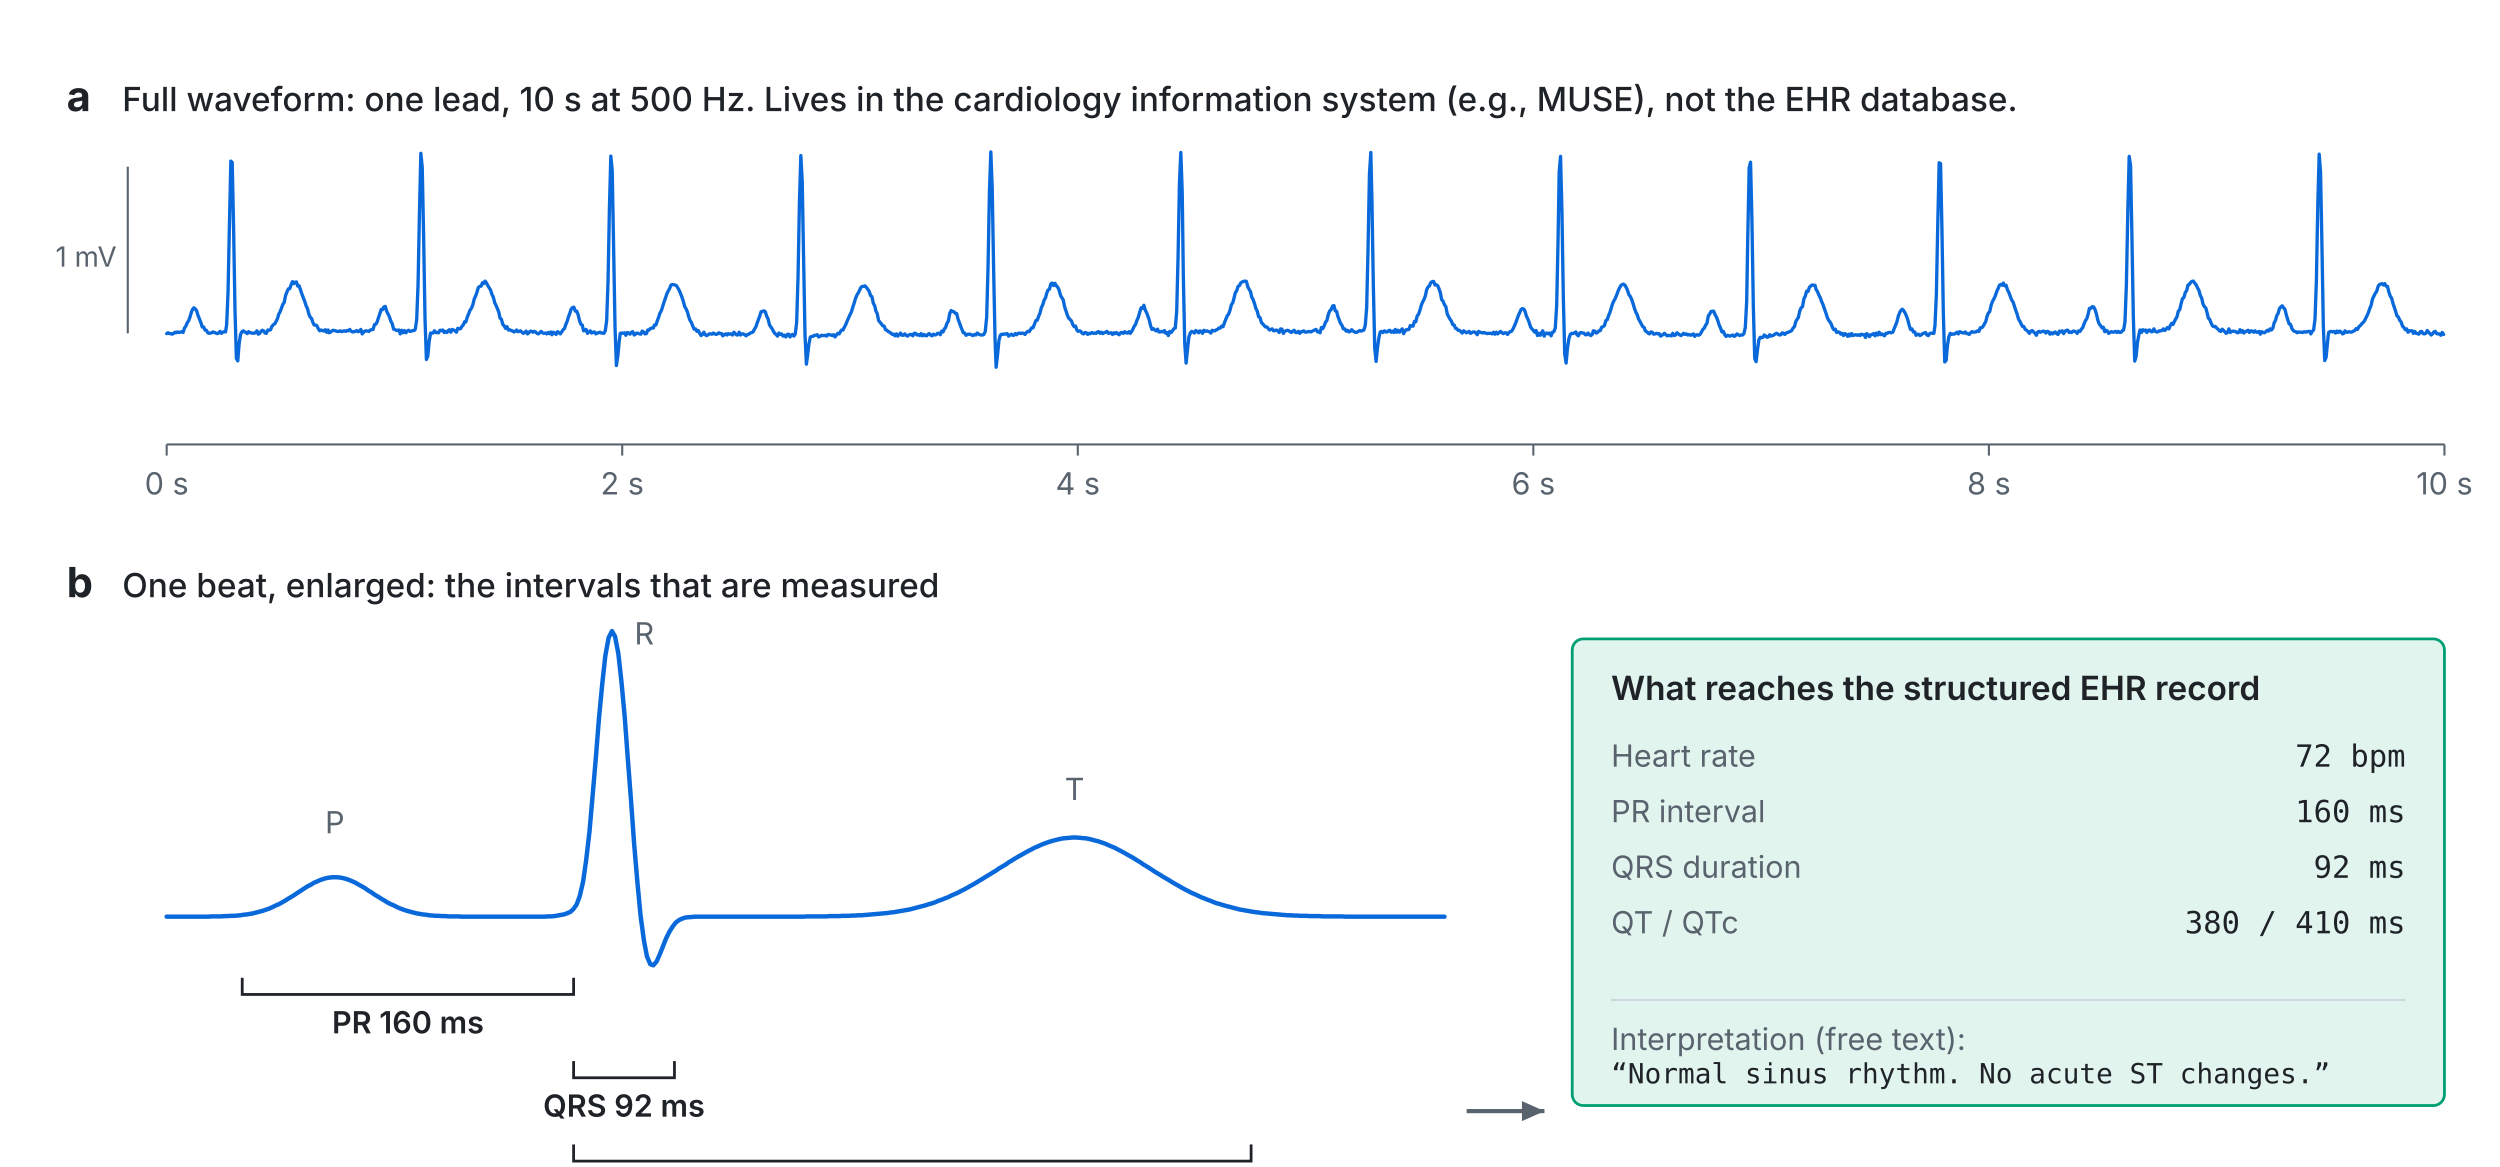
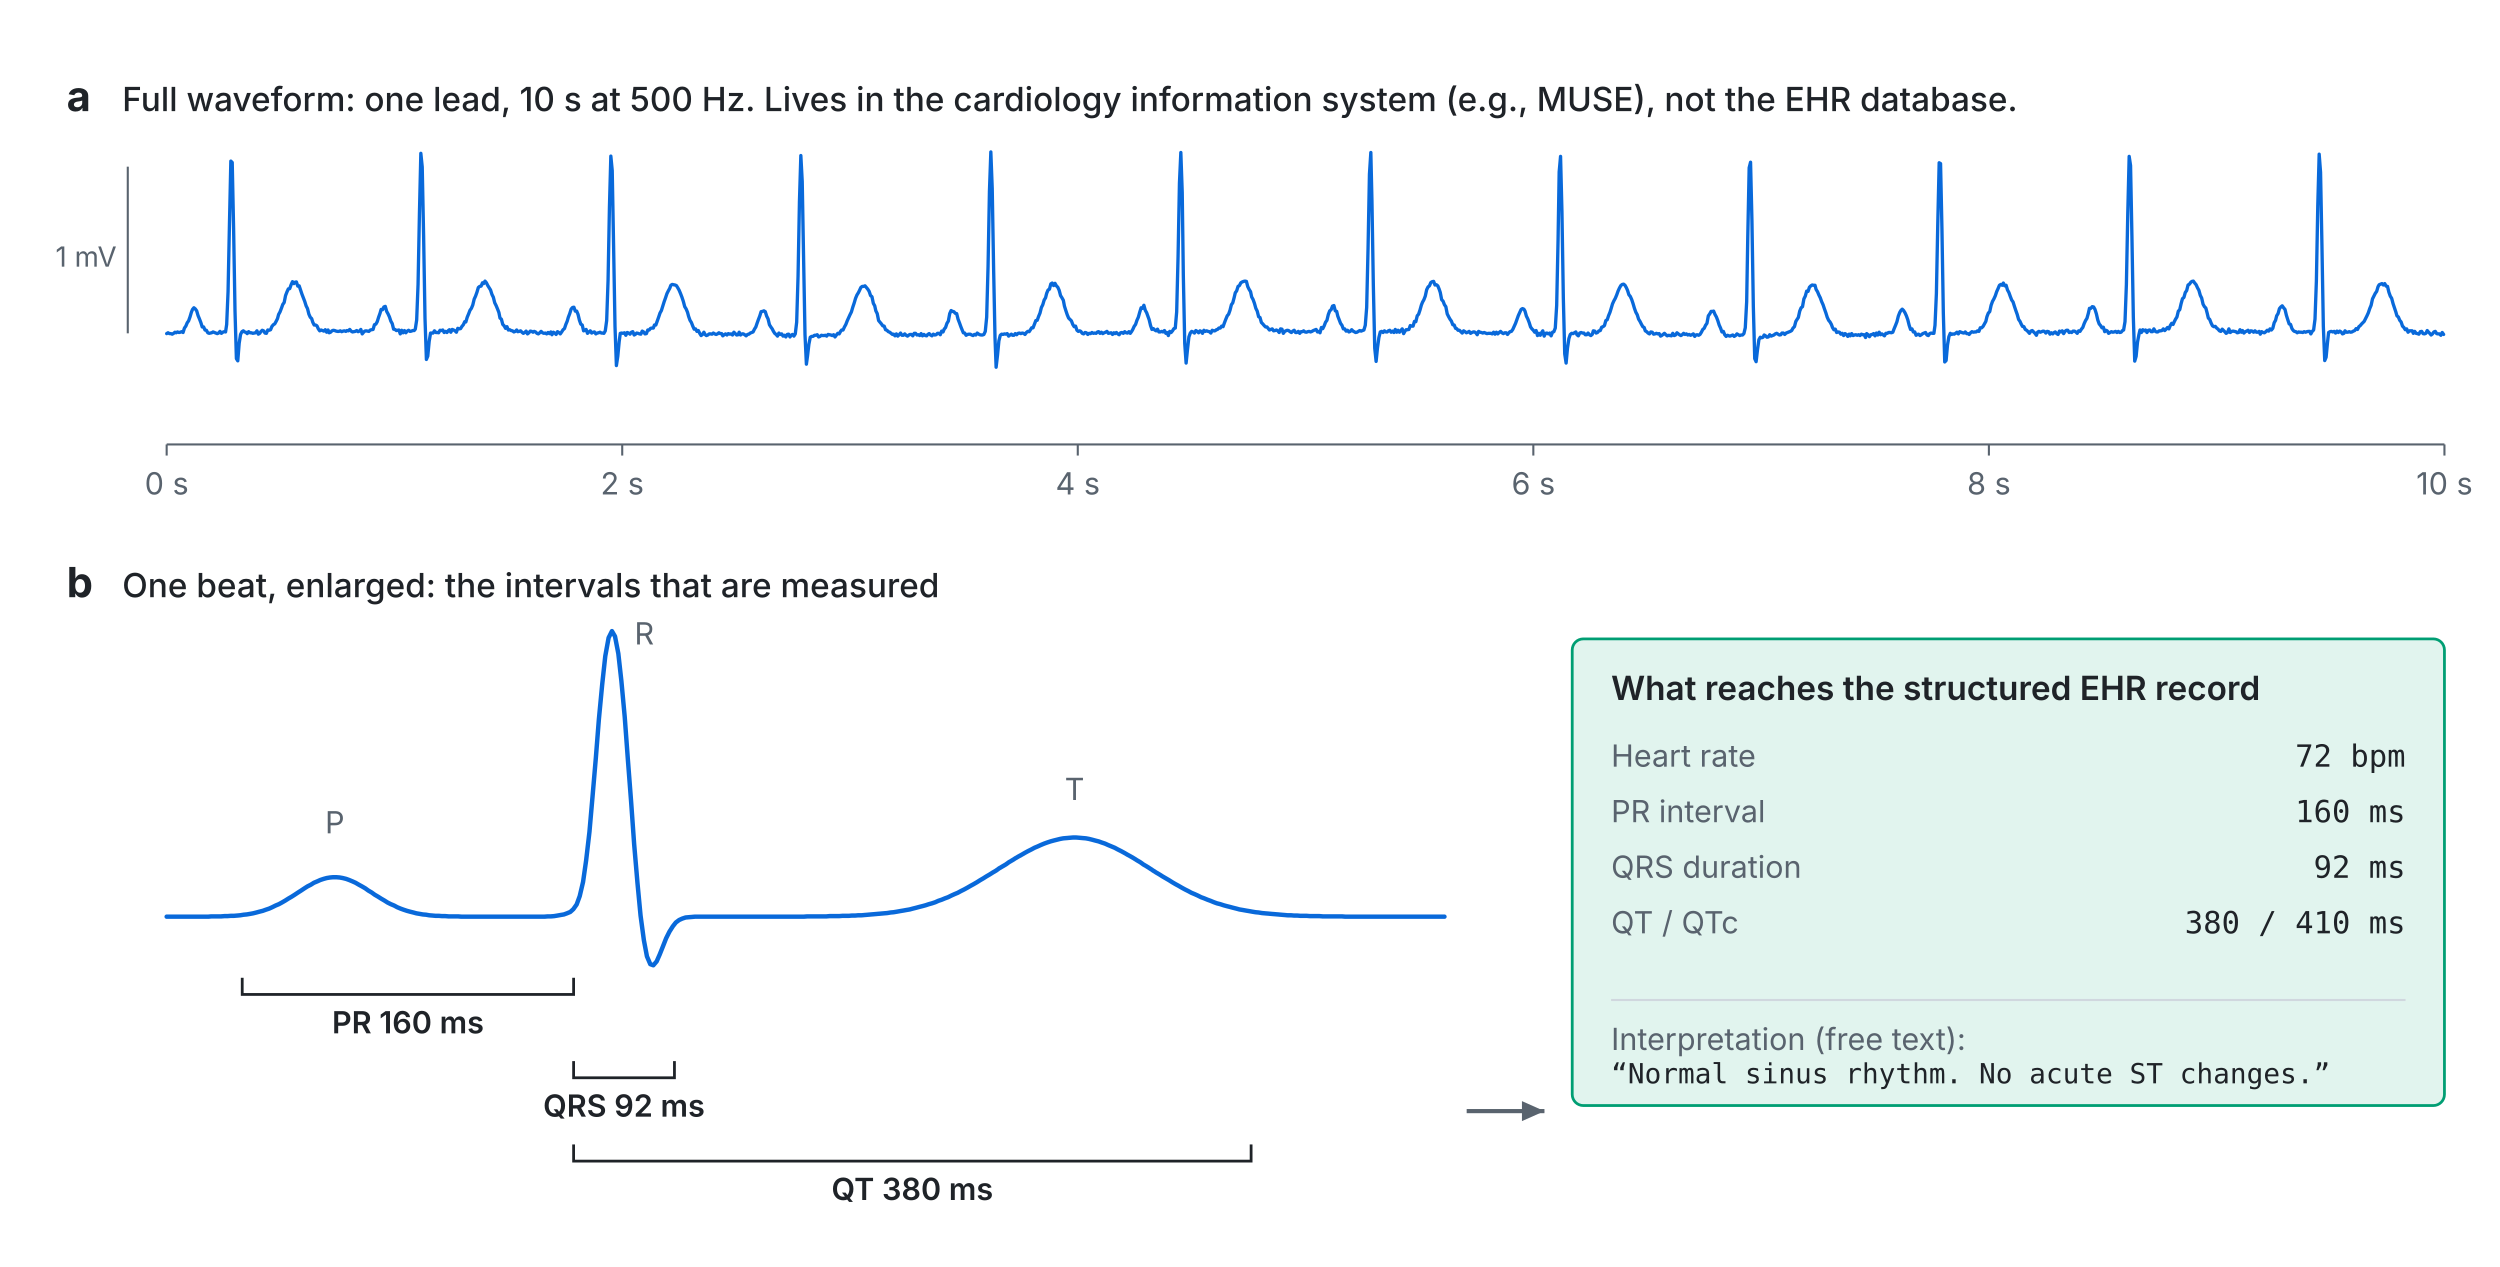
- <svg xmlns="http://www.w3.org/2000/svg" viewBox="0 0 900 420" role="img" text-rendering="geometricPrecision" font-family="'Inter', Arial, Helvetica, sans-serif">
+ <svg xmlns="http://www.w3.org/2000/svg" viewBox="0 0 900 456" role="img" text-rendering="geometricPrecision" font-family="'Inter', Arial, Helvetica, sans-serif">
  <defs>
    <marker id="arrow" viewBox="0 0 10 10" refX="9" refY="5" markerWidth="6" markerHeight="6" orient="auto-start-reverse">
      <path d="M 0 1 L 9 5 L 0 9 z" fill="#59636e" />
    </marker>
  </defs>
  <text x="24.00" y="40.00" font-size="15" font-weight="700" fill="#1f2328" text-anchor="start">a</text>
  <text x="44.00" y="40.00" font-size="12" font-weight="500" fill="#1f2328" text-anchor="start">Full waveform: one lead, 10 s at 500 Hz. Lives in the cardiology information system (e.g., MUSE), not the EHR database.</text>
  <path d="M 60.0 120.1 L 60.5 119.8 L 61.0 120.1 L 61.5 120.1 L 62.0 120.3 L 62.5 120.0 L 63.0 119.6 L 63.4 119.8 L 63.9 119.5 L 64.4 119.7 L 64.9 119.6 L 65.4 119.4 L 65.9 119.7 L 66.4 118.1 L 66.9 117.4 L 67.4 116.2 L 67.9 115.5 L 68.4 114.1 L 68.9 112.4 L 69.3 111.4 L 69.8 110.8 L 70.3 111.2 L 70.8 111.9 L 71.3 113.6 L 71.8 114.8 L 72.3 116.1 L 72.8 117.7 L 73.3 117.7 L 73.8 118.8 L 74.3 118.9 L 74.8 119.8 L 75.3 120.0 L 75.7 119.9 L 76.2 119.8 L 76.7 119.5 L 77.2 119.7 L 77.7 119.9 L 78.2 120.1 L 78.7 119.9 L 79.2 119.3 L 79.7 120.0 L 80.2 119.6 L 80.7 119.4 L 81.2 119.5 L 81.6 116.8 L 82.1 105.0 L 82.6 80.8 L 83.1 58.0 L 83.6 58.5 L 84.1 82.5 L 84.6 111.9 L 85.1 129.1 L 85.6 129.9 L 86.1 123.6 L 86.6 120.4 L 87.1 119.4 L 87.6 119.1 L 88.0 119.5 L 88.5 119.6 L 89.0 120.1 L 89.5 119.4 L 90.0 119.8 L 90.5 119.8 L 91.0 120.0 L 91.5 119.9 L 92.0 119.8 L 92.5 119.1 L 93.0 120.3 L 93.5 120.0 L 93.9 119.4 L 94.4 118.9 L 94.9 119.1 L 95.4 119.9 L 95.9 120.0 L 96.4 118.8 L 96.9 118.9 L 97.4 118.7 L 97.9 117.5 L 98.4 116.9 L 98.9 116.6 L 99.4 115.7 L 99.9 114.7 L 100.3 113.2 L 100.8 112.3 L 101.3 111.0 L 101.8 109.6 L 102.3 108.9 L 102.8 106.4 L 103.3 105.1 L 103.8 104.0 L 104.3 103.9 L 104.8 102.5 L 105.3 101.4 L 105.8 102.1 L 106.2 101.6 L 106.7 101.5 L 107.2 103.0 L 107.7 102.9 L 108.2 104.4 L 108.7 105.9 L 109.2 107.2 L 109.7 108.5 L 110.2 110.1 L 110.7 111.1 L 111.2 113.1 L 111.7 114.2 L 112.2 114.7 L 112.6 116.0 L 113.1 117.0 L 113.6 117.0 L 114.1 117.3 L 114.6 118.4 L 115.1 119.1 L 115.6 118.8 L 116.1 119.0 L 116.6 119.2 L 117.1 118.7 L 117.6 119.6 L 118.1 118.8 L 118.5 119.8 L 119.0 119.6 L 119.5 119.1 L 120.0 118.9 L 120.5 119.0 L 121.0 119.2 L 121.5 119.3 L 122.0 119.3 L 122.5 119.1 L 123.0 119.4 L 123.5 119.2 L 124.0 119.1 L 124.5 119.3 L 124.9 119.0 L 125.4 119.1 L 125.9 118.6 L 126.4 119.2 L 126.9 119.5 L 127.4 119.4 L 127.9 119.3 L 128.4 119.0 L 128.9 119.4 L 129.4 119.2 L 129.9 118.6 L 130.4 120.2 L 130.8 119.7 L 131.3 119.2 L 131.8 119.1 L 132.3 119.2 L 132.8 119.3 L 133.3 118.8 L 133.8 118.7 L 134.3 118.6 L 134.8 116.9 L 135.3 116.7 L 135.8 115.8 L 136.3 114.2 L 136.8 112.8 L 137.2 111.4 L 137.7 111.5 L 138.2 110.5 L 138.7 110.3 L 139.2 112.1 L 139.7 113.0 L 140.2 114.1 L 140.7 115.6 L 141.2 116.5 L 141.7 118.5 L 142.2 118.6 L 142.7 119.0 L 143.1 118.9 L 143.6 118.8 L 144.1 120.2 L 144.6 118.9 L 145.1 119.8 L 145.6 119.0 L 146.1 119.8 L 146.6 119.2 L 147.1 118.9 L 147.6 119.3 L 148.1 119.2 L 148.6 119.0 L 149.1 119.0 L 149.5 118.5 L 150.0 115.2 L 150.5 102.4 L 151.0 76.7 L 151.5 55.2 L 152.0 60.1 L 152.5 84.9 L 153.0 114.6 L 153.5 129.4 L 154.0 128.2 L 154.5 122.9 L 155.0 119.9 L 155.4 119.9 L 155.9 119.9 L 156.4 119.1 L 156.9 119.7 L 157.4 119.7 L 157.9 119.8 L 158.4 118.9 L 158.9 119.0 L 159.4 118.8 L 159.9 119.7 L 160.4 119.3 L 160.9 119.7 L 161.4 119.0 L 161.8 118.7 L 162.3 119.6 L 162.8 118.6 L 163.3 118.8 L 163.8 119.1 L 164.3 119.6 L 164.8 118.2 L 165.3 118.4 L 165.8 118.3 L 166.3 117.5 L 166.8 116.9 L 167.3 115.8 L 167.7 115.9 L 168.2 114.2 L 168.7 113.0 L 169.2 111.7 L 169.7 111.0 L 170.2 109.8 L 170.7 107.7 L 171.2 106.6 L 171.7 105.2 L 172.2 103.5 L 172.7 103.1 L 173.2 103.0 L 173.7 101.8 L 174.1 102.1 L 174.6 101.2 L 175.1 101.8 L 175.6 102.8 L 176.1 103.6 L 176.6 104.4 L 177.1 106.0 L 177.6 107.0 L 178.1 109.0 L 178.6 110.0 L 179.1 111.2 L 179.6 112.5 L 180.0 114.5 L 180.5 114.9 L 181.0 116.8 L 181.5 117.3 L 182.0 118.2 L 182.5 117.6 L 183.0 118.8 L 183.5 118.7 L 184.0 119.0 L 184.5 119.1 L 185.0 119.5 L 185.5 119.3 L 186.0 118.8 L 186.4 119.4 L 186.9 119.3 L 187.4 119.1 L 187.9 119.6 L 188.4 120.0 L 188.9 119.7 L 189.4 119.2 L 189.9 120.2 L 190.4 119.8 L 190.9 119.2 L 191.4 119.3 L 191.9 119.6 L 192.3 119.3 L 192.8 119.5 L 193.3 120.0 L 193.8 120.2 L 194.3 119.8 L 194.8 119.3 L 195.3 119.8 L 195.8 120.0 L 196.3 119.9 L 196.8 120.2 L 197.3 119.7 L 197.8 120.1 L 198.3 119.5 L 198.7 120.5 L 199.2 119.6 L 199.7 119.9 L 200.2 120.4 L 200.7 119.4 L 201.2 119.7 L 201.7 120.2 L 202.2 119.5 L 202.7 118.7 L 203.2 118.3 L 203.7 116.8 L 204.2 115.6 L 204.6 114.2 L 205.1 112.9 L 205.6 111.3 L 206.1 110.7 L 206.6 110.6 L 207.1 112.0 L 207.6 112.0 L 208.1 113.2 L 208.6 115.3 L 209.1 116.7 L 209.6 117.0 L 210.1 119.1 L 210.6 118.9 L 211.0 118.6 L 211.5 120.0 L 212.0 119.5 L 212.5 119.1 L 213.0 119.9 L 213.5 119.6 L 214.0 119.5 L 214.5 120.2 L 215.0 119.9 L 215.5 119.8 L 216.0 119.6 L 216.5 119.9 L 216.9 119.9 L 217.4 120.0 L 217.9 119.1 L 218.4 115.4 L 218.9 101.0 L 219.4 74.5 L 219.9 56.2 L 220.4 61.4 L 220.9 88.9 L 221.4 117.5 L 221.9 131.6 L 222.4 128.3 L 222.9 123.0 L 223.3 120.0 L 223.8 119.9 L 224.3 120.0 L 224.8 119.8 L 225.3 120.7 L 225.8 119.7 L 226.3 119.9 L 226.8 120.3 L 227.3 119.6 L 227.8 119.4 L 228.3 120.6 L 228.8 120.3 L 229.2 119.9 L 229.7 120.0 L 230.2 120.2 L 230.7 120.3 L 231.2 119.2 L 231.7 119.5 L 232.2 120.2 L 232.7 120.1 L 233.2 118.8 L 233.7 118.8 L 234.2 118.2 L 234.7 118.1 L 235.2 118.1 L 235.6 117.0 L 236.1 117.0 L 236.6 115.6 L 237.1 114.2 L 237.6 112.7 L 238.1 111.8 L 238.6 110.2 L 239.1 108.6 L 239.6 107.2 L 240.1 105.7 L 240.6 104.7 L 241.1 103.8 L 241.5 102.7 L 242.0 102.4 L 242.5 102.5 L 243.0 102.6 L 243.5 102.8 L 244.0 103.6 L 244.5 104.5 L 245.0 105.7 L 245.5 107.0 L 246.0 108.5 L 246.5 110.4 L 247.0 111.2 L 247.5 112.4 L 247.9 113.9 L 248.4 115.3 L 248.9 116.1 L 249.4 117.4 L 249.9 118.5 L 250.4 118.4 L 250.9 119.3 L 251.4 119.0 L 251.9 120.0 L 252.4 120.8 L 252.9 120.4 L 253.4 119.6 L 253.8 120.4 L 254.3 120.8 L 254.8 120.6 L 255.3 120.2 L 255.8 120.2 L 256.3 120.3 L 256.8 119.9 L 257.3 120.2 L 257.8 120.4 L 258.3 120.2 L 258.8 119.8 L 259.3 120.1 L 259.8 120.1 L 260.2 120.9 L 260.7 120.5 L 261.2 120.2 L 261.7 120.6 L 262.2 120.1 L 262.7 120.3 L 263.2 120.2 L 263.7 120.6 L 264.2 119.6 L 264.7 120.1 L 265.2 120.6 L 265.7 120.5 L 266.1 119.6 L 266.6 120.6 L 267.1 120.2 L 267.6 120.2 L 268.1 120.5 L 268.6 120.9 L 269.1 120.4 L 269.6 120.3 L 270.1 119.9 L 270.6 119.7 L 271.1 119.5 L 271.6 118.5 L 272.1 117.7 L 272.5 116.5 L 273.0 115.1 L 273.5 113.8 L 274.0 112.2 L 274.5 112.1 L 275.0 111.9 L 275.5 112.2 L 276.0 113.8 L 276.5 114.8 L 277.0 116.9 L 277.5 117.7 L 278.0 118.4 L 278.4 119.2 L 278.9 120.0 L 279.4 120.4 L 279.9 121.0 L 280.4 119.9 L 280.9 120.4 L 281.4 120.2 L 281.9 121.0 L 282.4 120.7 L 282.9 121.3 L 283.4 120.4 L 283.9 120.3 L 284.4 121.3 L 284.8 120.7 L 285.3 120.4 L 285.8 121.0 L 286.3 120.2 L 286.8 116.0 L 287.3 99.4 L 287.8 72.5 L 288.3 56.0 L 288.8 65.3 L 289.3 93.3 L 289.8 120.5 L 290.3 131.1 L 290.7 128.2 L 291.2 123.9 L 291.7 121.4 L 292.2 121.1 L 292.7 121.1 L 293.2 120.7 L 293.7 120.7 L 294.2 120.5 L 294.7 121.3 L 295.2 121.1 L 295.7 120.7 L 296.2 120.8 L 296.7 120.8 L 297.1 120.7 L 297.6 121.0 L 298.1 120.4 L 298.6 120.5 L 299.1 120.6 L 299.6 120.8 L 300.1 120.5 L 300.6 121.3 L 301.1 120.6 L 301.6 120.0 L 302.1 120.2 L 302.6 119.3 L 303.0 118.8 L 303.5 118.8 L 304.0 117.7 L 304.5 116.8 L 305.0 115.5 L 305.5 114.4 L 306.0 113.3 L 306.5 112.3 L 307.0 110.6 L 307.5 109.1 L 308.0 107.4 L 308.5 106.2 L 309.0 105.4 L 309.4 104.6 L 309.9 103.5 L 310.4 103.1 L 310.9 103.1 L 311.4 102.9 L 311.9 103.5 L 312.4 104.1 L 312.9 104.9 L 313.4 106.4 L 313.9 106.8 L 314.4 109.2 L 314.9 110.1 L 315.3 111.9 L 315.8 112.9 L 316.3 115.4 L 316.8 116.0 L 317.3 116.6 L 317.8 117.3 L 318.3 117.4 L 318.8 118.7 L 319.3 118.9 L 319.8 119.4 L 320.3 119.6 L 320.8 120.0 L 321.3 120.4 L 321.7 120.3 L 322.2 120.9 L 322.7 120.2 L 323.2 121.0 L 323.7 120.5 L 324.2 119.9 L 324.7 120.7 L 325.2 120.7 L 325.7 120.2 L 326.2 120.7 L 326.7 121.0 L 327.2 120.6 L 327.6 120.4 L 328.1 120.4 L 328.6 120.9 L 329.1 120.0 L 329.6 120.0 L 330.1 120.6 L 330.6 120.5 L 331.1 120.8 L 331.6 120.1 L 332.1 120.9 L 332.6 120.4 L 333.1 120.8 L 333.6 120.9 L 334.0 120.4 L 334.5 120.1 L 335.0 120.6 L 335.5 120.9 L 336.0 120.3 L 336.5 120.6 L 337.0 120.5 L 337.5 120.0 L 338.0 120.0 L 338.5 120.5 L 339.0 119.2 L 339.5 119.5 L 339.9 118.5 L 340.4 117.9 L 340.9 116.4 L 341.4 115.6 L 341.9 112.9 L 342.4 111.8 L 342.9 112.1 L 343.4 112.2 L 343.9 112.8 L 344.4 112.9 L 344.9 114.9 L 345.4 116.2 L 345.9 117.6 L 346.3 118.6 L 346.8 119.8 L 347.3 119.9 L 347.8 120.7 L 348.3 120.4 L 348.8 120.3 L 349.3 120.3 L 349.8 120.6 L 350.3 120.8 L 350.8 120.4 L 351.3 120.6 L 351.8 119.9 L 352.2 120.2 L 352.7 120.5 L 353.2 120.6 L 353.7 120.6 L 354.2 120.4 L 354.7 119.3 L 355.2 114.2 L 355.7 95.9 L 356.2 68.8 L 356.7 54.7 L 357.2 67.8 L 357.7 96.7 L 358.2 121.6 L 358.6 132.2 L 359.1 127.9 L 359.6 122.7 L 360.1 120.7 L 360.6 120.3 L 361.1 120.4 L 361.6 120.2 L 362.1 120.3 L 362.6 120.1 L 363.1 121.0 L 363.6 120.6 L 364.1 120.3 L 364.5 120.7 L 365.0 120.7 L 365.5 120.1 L 366.0 120.5 L 366.5 120.0 L 367.0 119.9 L 367.5 120.1 L 368.0 119.9 L 368.5 120.0 L 369.0 120.4 L 369.5 119.7 L 370.0 119.3 L 370.5 119.4 L 370.9 118.8 L 371.4 118.0 L 371.9 118.0 L 372.4 116.7 L 372.9 115.4 L 373.4 115.3 L 373.9 113.9 L 374.4 112.7 L 374.9 110.7 L 375.4 109.7 L 375.9 108.0 L 376.4 107.2 L 376.8 105.6 L 377.3 104.4 L 377.8 104.1 L 378.3 102.2 L 378.8 101.9 L 379.3 102.8 L 379.8 102.0 L 380.3 102.9 L 380.8 103.4 L 381.3 104.5 L 381.8 106.4 L 382.3 107.2 L 382.8 108.1 L 383.2 110.2 L 383.7 111.8 L 384.2 113.3 L 384.7 114.5 L 385.2 115.0 L 385.7 115.5 L 386.2 116.8 L 386.7 117.6 L 387.2 117.4 L 387.7 118.9 L 388.2 119.3 L 388.7 119.1 L 389.1 119.3 L 389.6 120.0 L 390.1 120.2 L 390.6 119.7 L 391.1 119.8 L 391.6 120.4 L 392.1 120.0 L 392.6 120.1 L 393.1 119.7 L 393.6 120.0 L 394.1 119.9 L 394.6 120.0 L 395.1 119.5 L 395.5 119.4 L 396.0 120.0 L 396.5 119.6 L 397.0 120.1 L 397.5 119.8 L 398.0 119.6 L 398.5 119.3 L 399.0 120.0 L 399.5 119.9 L 400.0 119.8 L 400.5 120.4 L 401.0 119.8 L 401.4 120.1 L 401.9 119.7 L 402.4 120.2 L 402.9 120.5 L 403.4 119.8 L 403.9 119.7 L 404.4 120.0 L 404.9 119.4 L 405.4 119.8 L 405.9 119.9 L 406.4 119.4 L 406.9 120.0 L 407.4 119.3 L 407.8 118.6 L 408.3 117.5 L 408.8 116.8 L 409.3 115.3 L 409.8 114.2 L 410.3 112.4 L 410.8 110.8 L 411.3 111.0 L 411.8 109.9 L 412.3 111.7 L 412.8 112.6 L 413.3 114.0 L 413.7 115.1 L 414.2 117.2 L 414.7 118.6 L 415.2 118.3 L 415.7 118.8 L 416.2 119.1 L 416.7 118.5 L 417.2 119.5 L 417.7 119.5 L 418.2 119.3 L 418.7 119.5 L 419.2 119.0 L 419.7 120.0 L 420.1 119.7 L 420.6 120.8 L 421.1 119.3 L 421.6 119.7 L 422.1 119.1 L 422.6 118.3 L 423.1 118.1 L 423.6 112.3 L 424.1 92.5 L 424.6 65.9 L 425.1 54.9 L 425.6 69.2 L 426.0 99.3 L 426.5 123.6 L 427.0 130.7 L 427.5 125.8 L 428.0 121.3 L 428.5 119.9 L 429.0 119.3 L 429.5 119.5 L 430.0 119.9 L 430.5 119.0 L 431.0 119.3 L 431.5 119.8 L 432.0 119.1 L 432.4 119.3 L 432.9 120.0 L 433.4 118.9 L 433.9 119.3 L 434.4 119.1 L 434.9 119.3 L 435.4 119.4 L 435.9 119.9 L 436.4 118.9 L 436.9 119.1 L 437.4 119.1 L 437.9 118.7 L 438.3 118.6 L 438.8 118.1 L 439.3 118.1 L 439.8 117.4 L 440.3 117.6 L 440.8 116.2 L 441.3 114.9 L 441.8 113.7 L 442.3 113.1 L 442.8 111.7 L 443.3 109.7 L 443.8 109.0 L 444.3 107.1 L 444.7 105.4 L 445.2 104.7 L 445.7 103.1 L 446.2 102.8 L 446.7 101.8 L 447.2 101.5 L 447.7 101.3 L 448.2 101.2 L 448.7 101.3 L 449.2 103.2 L 449.7 104.2 L 450.2 105.0 L 450.6 106.9 L 451.1 107.8 L 451.6 109.2 L 452.1 111.0 L 452.6 112.0 L 453.1 114.0 L 453.6 114.3 L 454.1 116.1 L 454.6 116.6 L 455.1 117.2 L 455.6 117.7 L 456.1 117.7 L 456.6 118.3 L 457.0 118.8 L 457.5 118.6 L 458.0 118.4 L 458.5 119.1 L 459.0 119.0 L 459.5 118.8 L 460.0 119.1 L 460.5 119.7 L 461.0 118.4 L 461.5 118.5 L 462.0 120.0 L 462.5 119.3 L 462.9 119.1 L 463.4 118.9 L 463.9 119.0 L 464.4 119.4 L 464.9 119.7 L 465.4 119.2 L 465.9 118.9 L 466.4 119.7 L 466.9 119.7 L 467.4 119.3 L 467.9 120.0 L 468.4 119.4 L 468.9 119.4 L 469.3 119.1 L 469.8 119.5 L 470.3 119.6 L 470.8 119.4 L 471.3 119.3 L 471.8 119.5 L 472.3 119.3 L 472.8 119.0 L 473.3 118.8 L 473.8 118.6 L 474.3 119.5 L 474.8 119.3 L 475.2 119.8 L 475.7 117.9 L 476.2 118.3 L 476.7 117.3 L 477.2 116.0 L 477.7 115.3 L 478.2 113.2 L 478.7 111.9 L 479.2 111.5 L 479.7 110.2 L 480.2 110.0 L 480.7 111.9 L 481.2 112.1 L 481.6 113.8 L 482.1 115.1 L 482.6 116.4 L 483.1 117.1 L 483.6 118.4 L 484.1 118.4 L 484.6 119.2 L 485.1 118.9 L 485.6 119.5 L 486.1 119.3 L 486.6 118.7 L 487.1 119.2 L 487.5 119.4 L 488.0 119.7 L 488.5 119.6 L 489.0 119.3 L 489.5 119.0 L 490.0 119.2 L 490.5 119.0 L 491.0 118.8 L 491.5 117.1 L 492.0 110.7 L 492.5 89.3 L 493.0 62.7 L 493.5 54.9 L 493.9 72.3 L 494.4 102.7 L 494.9 125.3 L 495.4 130.1 L 495.9 125.2 L 496.4 121.5 L 496.9 119.5 L 497.4 119.3 L 497.9 119.7 L 498.4 119.1 L 498.9 119.5 L 499.4 119.5 L 499.8 119.1 L 500.3 118.9 L 500.8 119.6 L 501.3 119.2 L 501.8 119.7 L 502.3 118.6 L 502.8 119.6 L 503.3 118.9 L 503.8 119.6 L 504.3 119.0 L 504.8 118.4 L 505.3 120.1 L 505.8 119.2 L 506.2 118.7 L 506.7 118.7 L 507.2 118.6 L 507.7 117.2 L 508.2 117.4 L 508.7 117.4 L 509.2 115.7 L 509.7 115.8 L 510.2 113.7 L 510.7 113.1 L 511.2 111.6 L 511.7 109.8 L 512.1 108.8 L 512.6 107.9 L 513.1 106.6 L 513.6 104.3 L 514.1 103.3 L 514.6 102.9 L 515.1 101.7 L 515.6 101.4 L 516.1 101.3 L 516.6 102.6 L 517.1 102.5 L 517.6 102.9 L 518.1 104.1 L 518.5 105.3 L 519.0 107.9 L 519.5 108.4 L 520.0 109.7 L 520.5 110.4 L 521.0 113.0 L 521.5 114.0 L 522.0 114.9 L 522.5 115.6 L 523.0 116.9 L 523.5 117.0 L 524.0 118.2 L 524.4 118.3 L 524.9 118.9 L 525.4 118.9 L 525.9 119.4 L 526.4 119.9 L 526.9 119.1 L 527.4 119.4 L 527.9 119.8 L 528.4 119.6 L 528.9 119.3 L 529.4 120.0 L 529.9 119.7 L 530.4 119.5 L 530.8 119.5 L 531.3 119.8 L 531.8 120.5 L 532.3 119.3 L 532.8 119.6 L 533.3 119.7 L 533.8 119.9 L 534.3 119.7 L 534.8 119.9 L 535.3 120.1 L 535.8 120.0 L 536.3 120.0 L 536.7 120.0 L 537.2 120.2 L 537.7 119.6 L 538.2 120.3 L 538.7 119.6 L 539.2 120.2 L 539.7 119.7 L 540.2 119.3 L 540.7 119.8 L 541.2 120.1 L 541.7 119.8 L 542.2 119.8 L 542.7 120.4 L 543.1 119.9 L 543.6 119.4 L 544.1 119.3 L 544.6 118.6 L 545.1 117.5 L 545.6 116.4 L 546.1 115.0 L 546.6 113.6 L 547.1 112.5 L 547.6 111.4 L 548.1 111.1 L 548.6 111.3 L 549.0 112.0 L 549.5 113.8 L 550.0 114.8 L 550.5 116.1 L 551.0 117.7 L 551.5 118.4 L 552.0 118.9 L 552.5 119.6 L 553.0 119.0 L 553.5 120.8 L 554.0 120.0 L 554.5 120.7 L 555.0 119.7 L 555.4 119.1 L 555.9 121.0 L 556.4 120.0 L 556.9 119.9 L 557.4 120.2 L 557.9 119.9 L 558.4 120.9 L 558.9 119.6 L 559.4 119.4 L 559.9 118.1 L 560.4 110.0 L 560.9 86.5 L 561.3 61.9 L 561.8 56.3 L 562.3 76.3 L 562.8 107.3 L 563.3 127.4 L 563.8 130.7 L 564.3 125.3 L 564.8 121.9 L 565.3 120.4 L 565.8 120.0 L 566.3 120.1 L 566.8 119.8 L 567.3 119.5 L 567.7 120.5 L 568.2 120.9 L 568.7 119.9 L 569.2 119.7 L 569.7 119.9 L 570.2 119.9 L 570.7 120.5 L 571.2 120.5 L 571.7 119.9 L 572.2 120.5 L 572.7 120.8 L 573.2 120.4 L 573.6 119.1 L 574.1 119.2 L 574.6 119.9 L 575.1 119.7 L 575.6 119.1 L 576.1 119.0 L 576.6 117.8 L 577.1 117.6 L 577.6 117.2 L 578.1 115.4 L 578.6 115.1 L 579.1 113.6 L 579.6 112.4 L 580.0 111.1 L 580.5 109.4 L 581.0 108.3 L 581.5 107.4 L 582.0 106.2 L 582.5 104.8 L 583.0 103.7 L 583.5 102.8 L 584.0 102.4 L 584.5 102.3 L 585.0 102.7 L 585.5 103.6 L 585.9 104.5 L 586.4 106.1 L 586.9 106.7 L 587.4 107.8 L 587.9 109.3 L 588.4 111.0 L 588.9 112.4 L 589.4 113.3 L 589.9 114.9 L 590.4 115.7 L 590.9 116.7 L 591.4 117.6 L 591.9 117.9 L 592.3 119.1 L 592.8 119.4 L 593.3 119.9 L 593.8 120.2 L 594.3 119.5 L 594.8 119.6 L 595.3 120.3 L 595.8 120.2 L 596.3 120.0 L 596.8 120.2 L 597.3 120.1 L 597.8 121.0 L 598.2 120.8 L 598.7 120.4 L 599.2 120.0 L 599.7 120.5 L 600.2 120.9 L 600.7 120.7 L 601.2 120.8 L 601.7 120.9 L 602.2 120.0 L 602.7 120.8 L 603.2 120.6 L 603.7 119.8 L 604.2 120.2 L 604.6 120.5 L 605.1 120.8 L 605.6 120.5 L 606.1 120.0 L 606.6 120.4 L 607.1 120.2 L 607.6 120.6 L 608.1 120.4 L 608.6 120.7 L 609.1 120.5 L 609.6 120.2 L 610.1 121.1 L 610.5 120.6 L 611.0 120.5 L 611.5 120.7 L 612.0 120.4 L 612.5 119.6 L 613.0 118.6 L 613.5 118.2 L 614.0 117.1 L 614.5 116.4 L 615.0 113.7 L 615.5 113.0 L 616.0 112.1 L 616.5 112.1 L 616.9 112.0 L 617.4 113.2 L 617.9 114.1 L 618.4 115.4 L 618.9 117.0 L 619.4 118.1 L 619.9 119.5 L 620.4 119.3 L 620.9 120.5 L 621.4 121.1 L 621.9 120.7 L 622.4 120.9 L 622.8 121.0 L 623.3 120.8 L 623.8 120.6 L 624.3 121.1 L 624.8 120.8 L 625.3 120.2 L 625.8 120.5 L 626.3 120.8 L 626.8 120.6 L 627.3 120.6 L 627.8 120.1 L 628.3 118.0 L 628.8 108.6 L 629.2 85.1 L 629.7 60.4 L 630.2 58.4 L 630.7 79.6 L 631.2 110.4 L 631.7 129.1 L 632.2 130.2 L 632.7 125.9 L 633.2 122.3 L 633.7 121.4 L 634.2 121.6 L 634.7 121.4 L 635.1 120.6 L 635.6 120.9 L 636.1 121.4 L 636.6 121.3 L 637.1 120.5 L 637.6 121.0 L 638.1 120.8 L 638.6 120.6 L 639.1 120.2 L 639.6 120.0 L 640.1 120.3 L 640.6 120.6 L 641.1 120.5 L 641.5 119.9 L 642.0 119.9 L 642.5 120.4 L 643.0 119.9 L 643.5 119.7 L 644.0 119.5 L 644.5 119.3 L 645.0 119.0 L 645.5 118.1 L 646.0 117.6 L 646.5 115.7 L 647.0 114.9 L 647.4 114.3 L 647.9 112.0 L 648.4 110.8 L 648.9 110.4 L 649.4 107.6 L 649.9 106.6 L 650.4 104.8 L 650.9 104.9 L 651.4 103.4 L 651.9 102.9 L 652.4 102.6 L 652.9 102.7 L 653.4 102.7 L 653.8 104.2 L 654.3 105.0 L 654.8 106.2 L 655.3 107.2 L 655.8 108.6 L 656.3 109.7 L 656.8 111.2 L 657.3 112.6 L 657.8 114.2 L 658.3 115.3 L 658.8 115.9 L 659.3 116.8 L 659.7 117.9 L 660.2 118.7 L 660.7 118.5 L 661.2 119.7 L 661.7 119.5 L 662.2 119.6 L 662.7 120.3 L 663.2 120.0 L 663.7 120.8 L 664.2 120.1 L 664.7 120.4 L 665.2 121.1 L 665.7 120.3 L 666.1 120.9 L 666.6 120.1 L 667.1 120.8 L 667.6 120.6 L 668.1 120.5 L 668.6 120.7 L 669.1 120.5 L 669.6 120.8 L 670.1 120.3 L 670.6 120.5 L 671.1 120.5 L 671.6 121.5 L 672.0 120.1 L 672.5 120.5 L 673.0 121.2 L 673.5 120.5 L 674.0 120.4 L 674.5 120.1 L 675.0 120.9 L 675.5 119.9 L 676.0 120.6 L 676.5 119.6 L 677.0 120.5 L 677.5 120.2 L 678.0 120.6 L 678.4 120.9 L 678.9 120.0 L 679.4 120.0 L 679.9 119.7 L 680.4 119.7 L 680.9 119.8 L 681.4 119.6 L 681.9 118.3 L 682.4 117.1 L 682.9 115.8 L 683.4 113.8 L 683.9 112.5 L 684.3 111.8 L 684.8 111.3 L 685.3 111.8 L 685.8 112.6 L 686.3 113.7 L 686.8 115.1 L 687.3 117.1 L 687.8 118.6 L 688.3 118.4 L 688.8 119.5 L 689.3 119.5 L 689.8 120.7 L 690.3 120.4 L 690.7 120.3 L 691.2 120.8 L 691.7 120.5 L 692.2 120.1 L 692.7 119.9 L 693.2 119.7 L 693.7 120.6 L 694.2 120.8 L 694.7 120.1 L 695.2 119.9 L 695.7 120.0 L 696.2 120.0 L 696.6 117.1 L 697.1 105.7 L 697.6 80.4 L 698.1 58.6 L 698.6 58.9 L 699.1 82.5 L 699.6 112.8 L 700.1 130.3 L 700.6 129.8 L 701.1 124.2 L 701.6 121.2 L 702.1 120.0 L 702.6 120.4 L 703.0 120.2 L 703.5 120.3 L 704.0 120.0 L 704.5 119.6 L 705.0 120.2 L 705.5 119.4 L 706.0 119.6 L 706.5 119.8 L 707.0 119.9 L 707.5 119.5 L 708.0 120.1 L 708.5 120.1 L 708.9 120.4 L 709.4 119.8 L 709.9 119.4 L 710.4 119.6 L 710.9 119.5 L 711.4 119.5 L 711.9 119.1 L 712.4 119.3 L 712.9 118.0 L 713.4 118.0 L 713.9 117.5 L 714.4 116.6 L 714.9 115.7 L 715.3 114.0 L 715.8 112.7 L 716.3 112.2 L 716.8 109.9 L 717.3 108.5 L 717.8 107.6 L 718.3 106.5 L 718.8 105.0 L 719.3 103.9 L 719.8 102.7 L 720.3 102.4 L 720.8 102.7 L 721.2 101.9 L 721.7 102.9 L 722.2 102.7 L 722.7 104.4 L 723.2 105.3 L 723.7 106.7 L 724.2 108.0 L 724.7 108.7 L 725.2 110.3 L 725.7 111.8 L 726.2 113.2 L 726.7 115.0 L 727.2 115.7 L 727.6 116.6 L 728.1 117.5 L 728.6 117.6 L 729.1 118.6 L 729.6 118.9 L 730.1 119.4 L 730.6 120.0 L 731.1 119.2 L 731.6 119.0 L 732.1 119.5 L 732.6 120.0 L 733.1 120.7 L 733.5 119.6 L 734.0 119.3 L 734.5 119.6 L 735.0 119.4 L 735.5 119.2 L 736.0 119.3 L 736.5 119.9 L 737.0 119.3 L 737.5 119.4 L 738.0 120.3 L 738.5 119.8 L 739.0 120.2 L 739.5 119.7 L 739.9 119.5 L 740.4 120.1 L 740.9 120.4 L 741.4 119.2 L 741.9 119.5 L 742.4 119.1 L 742.9 120.1 L 743.4 119.3 L 743.9 118.9 L 744.4 118.9 L 744.9 119.7 L 745.4 119.5 L 745.8 119.7 L 746.3 119.2 L 746.8 119.2 L 747.3 119.5 L 747.8 120.0 L 748.3 119.1 L 748.8 119.3 L 749.3 118.5 L 749.8 117.9 L 750.3 116.5 L 750.8 115.4 L 751.3 114.6 L 751.8 112.8 L 752.2 111.0 L 752.7 111.0 L 753.2 110.4 L 753.7 110.5 L 754.2 111.4 L 754.7 113.0 L 755.2 115.2 L 755.7 116.6 L 756.2 117.2 L 756.7 118.0 L 757.2 117.8 L 757.7 119.4 L 758.1 118.9 L 758.6 119.1 L 759.1 120.0 L 759.6 119.7 L 760.1 119.4 L 760.6 119.6 L 761.1 119.5 L 761.6 119.3 L 762.1 119.7 L 762.6 119.3 L 763.1 119.7 L 763.6 119.6 L 764.1 119.0 L 764.5 118.8 L 765.0 115.8 L 765.5 102.4 L 766.0 76.7 L 766.5 56.3 L 767.0 59.6 L 767.5 85.5 L 768.0 114.2 L 768.5 130.0 L 769.0 128.3 L 769.5 123.2 L 770.0 120.5 L 770.4 118.8 L 770.9 119.7 L 771.4 118.7 L 771.9 119.1 L 772.4 118.8 L 772.9 119.7 L 773.4 118.9 L 773.9 118.8 L 774.4 119.4 L 774.9 119.4 L 775.4 118.4 L 775.9 119.3 L 776.4 119.5 L 776.8 119.5 L 777.3 119.1 L 777.8 119.1 L 778.3 119.0 L 778.8 118.4 L 779.3 119.0 L 779.8 118.5 L 780.3 117.9 L 780.8 118.4 L 781.3 117.2 L 781.8 116.4 L 782.3 116.8 L 782.7 115.9 L 783.2 114.9 L 783.7 114.1 L 784.2 112.0 L 784.7 111.5 L 785.2 109.3 L 785.7 107.5 L 786.2 107.1 L 786.7 105.3 L 787.2 104.6 L 787.7 102.6 L 788.2 102.3 L 788.7 101.6 L 789.1 101.3 L 789.6 101.2 L 790.1 101.9 L 790.6 102.5 L 791.1 103.6 L 791.6 104.5 L 792.1 106.3 L 792.6 107.3 L 793.1 109.5 L 793.6 110.4 L 794.1 110.9 L 794.6 112.8 L 795.0 114.5 L 795.5 115.0 L 796.0 116.3 L 796.5 117.3 L 797.0 117.6 L 797.5 117.5 L 798.0 118.1 L 798.5 118.5 L 799.0 119.1 L 799.5 119.3 L 800.0 118.5 L 800.5 119.0 L 801.0 119.5 L 801.4 120.0 L 801.9 119.7 L 802.4 118.4 L 802.9 119.7 L 803.4 119.3 L 803.9 119.2 L 804.4 119.3 L 804.9 119.4 L 805.4 119.8 L 805.9 119.7 L 806.4 118.7 L 806.9 119.6 L 807.3 119.0 L 807.8 119.9 L 808.3 119.4 L 808.8 119.2 L 809.3 118.9 L 809.8 119.7 L 810.3 119.1 L 810.8 119.2 L 811.3 119.6 L 811.8 119.1 L 812.3 119.6 L 812.8 119.6 L 813.3 119.3 L 813.7 120.3 L 814.2 119.4 L 814.7 119.7 L 815.2 119.8 L 815.7 119.4 L 816.2 118.9 L 816.7 119.2 L 817.2 118.4 L 817.7 118.8 L 818.2 118.2 L 818.7 116.2 L 819.2 115.3 L 819.6 113.7 L 820.1 112.9 L 820.6 111.1 L 821.1 110.5 L 821.6 110.1 L 822.1 110.8 L 822.6 111.4 L 823.1 113.5 L 823.6 115.1 L 824.1 116.6 L 824.6 116.8 L 825.1 118.3 L 825.6 119.0 L 826.0 119.3 L 826.5 119.4 L 827.0 119.8 L 827.5 119.5 L 828.0 119.6 L 828.5 119.6 L 829.0 119.7 L 829.5 119.4 L 830.0 119.6 L 830.5 119.4 L 831.0 119.3 L 831.5 119.3 L 831.9 120.2 L 832.4 119.3 L 832.9 118.8 L 833.4 114.9 L 833.9 101.1 L 834.4 74.0 L 834.9 55.5 L 835.4 62.0 L 835.9 88.5 L 836.4 117.4 L 836.9 129.8 L 837.4 128.6 L 837.9 123.3 L 838.3 119.7 L 838.8 119.4 L 839.3 119.3 L 839.8 119.5 L 840.3 119.3 L 840.8 119.9 L 841.3 119.2 L 841.8 119.7 L 842.3 119.2 L 842.8 119.5 L 843.3 120.2 L 843.8 120.0 L 844.2 119.1 L 844.7 119.6 L 845.2 119.6 L 845.7 119.4 L 846.2 119.6 L 846.7 119.5 L 847.2 119.2 L 847.7 119.0 L 848.2 118.3 L 848.7 118.6 L 849.2 117.6 L 849.7 117.2 L 850.2 116.6 L 850.6 116.2 L 851.1 115.7 L 851.6 114.7 L 852.1 113.7 L 852.6 112.6 L 853.1 111.1 L 853.6 109.9 L 854.1 107.6 L 854.6 106.6 L 855.1 105.6 L 855.6 104.9 L 856.1 103.2 L 856.5 102.5 L 857.0 102.3 L 857.5 102.1 L 858.0 102.6 L 858.5 102.1 L 859.0 103.0 L 859.5 103.1 L 860.0 105.2 L 860.5 106.6 L 861.0 107.4 L 861.5 109.3 L 862.0 110.8 L 862.5 112.3 L 862.9 113.7 L 863.4 114.1 L 863.9 115.3 L 864.4 115.9 L 864.9 117.4 L 865.4 117.9 L 865.9 118.7 L 866.4 118.4 L 866.9 119.6 L 867.4 119.1 L 867.9 119.1 L 868.4 119.1 L 868.8 120.0 L 869.3 119.3 L 869.8 120.0 L 870.3 120.1 L 870.8 120.3 L 871.3 119.4 L 871.8 119.3 L 872.3 120.1 L 872.8 120.2 L 873.3 120.0 L 873.8 119.0 L 874.3 119.6 L 874.8 120.1 L 875.2 120.6 L 875.7 120.2 L 876.2 119.5 L 876.7 119.3 L 877.2 120.1 L 877.7 120.2 L 878.2 120.2 L 878.7 120.7 L 879.2 119.7 L 879.7 120.4" fill="none" stroke="#0969da" stroke-width="1.2" stroke-linejoin="round" stroke-linecap="round" />
  <line x1="60" y1="160" x2="880" y2="160" stroke="#59636e" stroke-width="0.75" />
  <line x1="60.0" y1="160" x2="60.0" y2="164" stroke="#59636e" stroke-width="0.75" />
  <text x="60.00" y="178.00" font-size="11" font-weight="400" fill="#59636e" text-anchor="middle">0 s</text>
  <line x1="224.0" y1="160" x2="224.0" y2="164" stroke="#59636e" stroke-width="0.75" />
  <text x="224.00" y="178.00" font-size="11" font-weight="400" fill="#59636e" text-anchor="middle">2 s</text>
  <line x1="388.0" y1="160" x2="388.0" y2="164" stroke="#59636e" stroke-width="0.75" />
  <text x="388.00" y="178.00" font-size="11" font-weight="400" fill="#59636e" text-anchor="middle">4 s</text>
  <line x1="552.0" y1="160" x2="552.0" y2="164" stroke="#59636e" stroke-width="0.75" />
  <text x="552.00" y="178.00" font-size="11" font-weight="400" fill="#59636e" text-anchor="middle">6 s</text>
  <line x1="716.0" y1="160" x2="716.0" y2="164" stroke="#59636e" stroke-width="0.75" />
  <text x="716.00" y="178.00" font-size="11" font-weight="400" fill="#59636e" text-anchor="middle">8 s</text>
  <line x1="880.0" y1="160" x2="880.0" y2="164" stroke="#59636e" stroke-width="0.75" />
  <text x="880.00" y="178.00" font-size="11" font-weight="400" fill="#59636e" text-anchor="middle">10 s</text>
  <line x1="46" y1="120" x2="46" y2="60" stroke="#59636e" stroke-width="0.75" />
  <text x="42.00" y="96.00" font-size="10" font-weight="400" fill="#59636e" text-anchor="end">1 mV</text>
  <text x="24.00" y="215.00" font-size="15" font-weight="700" fill="#1f2328" text-anchor="start">b</text>
  <text x="44.00" y="215.00" font-size="12" font-weight="500" fill="#1f2328" text-anchor="start">One beat, enlarged: the intervals that are measured</text>
  <path d="M 60.0 330.0 L 61.2 330.0 L 62.3 330.0 L 63.5 330.0 L 64.6 330.0 L 65.8 330.0 L 66.9 330.0 L 68.1 330.0 L 69.2 330.0 L 70.4 330.0 L 71.5 330.0 L 72.7 330.0 L 73.8 330.0 L 75.0 330.0 L 76.1 329.9 L 77.3 329.9 L 78.4 329.9 L 79.6 329.9 L 80.8 329.8 L 81.9 329.8 L 83.1 329.7 L 84.2 329.7 L 85.4 329.6 L 86.5 329.5 L 87.7 329.3 L 88.8 329.2 L 90.0 329.0 L 91.1 328.8 L 92.3 328.5 L 93.4 328.2 L 94.6 327.9 L 95.7 327.5 L 96.9 327.1 L 98.0 326.6 L 99.2 326.0 L 100.4 325.5 L 101.5 324.9 L 102.7 324.2 L 103.8 323.5 L 105.0 322.8 L 106.1 322.1 L 107.3 321.3 L 108.4 320.6 L 109.6 319.8 L 110.7 319.1 L 111.9 318.5 L 113.0 317.8 L 114.2 317.3 L 115.3 316.8 L 116.5 316.4 L 117.6 316.1 L 118.8 315.9 L 119.9 315.8 L 121.1 315.8 L 122.3 315.9 L 123.4 316.1 L 124.6 316.4 L 125.7 316.8 L 126.9 317.3 L 128.0 317.8 L 129.2 318.5 L 130.3 319.1 L 131.5 319.8 L 132.6 320.6 L 133.8 321.3 L 134.9 322.1 L 136.1 322.8 L 137.2 323.5 L 138.4 324.2 L 139.5 324.9 L 140.7 325.5 L 141.9 326.0 L 143.0 326.6 L 144.2 327.1 L 145.3 327.5 L 146.5 327.9 L 147.6 328.2 L 148.8 328.5 L 149.9 328.8 L 151.1 329.0 L 152.2 329.2 L 153.4 329.3 L 154.5 329.5 L 155.7 329.6 L 156.8 329.7 L 158.0 329.7 L 159.1 329.8 L 160.3 329.8 L 161.5 329.9 L 162.6 329.9 L 163.8 329.9 L 164.9 329.9 L 166.1 330.0 L 167.2 330.0 L 168.4 330.0 L 169.5 330.0 L 170.7 330.0 L 171.8 330.0 L 173.0 330.0 L 174.1 330.0 L 175.3 330.0 L 176.4 330.0 L 177.6 330.0 L 178.7 330.0 L 179.9 330.0 L 181.1 330.0 L 182.2 330.0 L 183.4 330.0 L 184.5 330.0 L 185.7 330.0 L 186.8 330.0 L 188.0 330.0 L 189.1 330.0 L 190.3 330.0 L 191.4 330.0 L 192.6 330.0 L 193.7 330.0 L 194.9 330.0 L 196.0 330.0 L 197.2 329.9 L 198.3 329.9 L 199.5 329.8 L 200.7 329.6 L 201.8 329.4 L 203.0 329.2 L 204.1 328.8 L 205.3 328.3 L 206.4 327.3 L 207.6 325.6 L 208.7 322.6 L 209.9 317.5 L 211.0 309.8 L 212.2 299.5 L 213.3 286.9 L 214.5 272.9 L 215.6 258.9 L 216.8 246.3 L 217.9 236.2 L 219.1 229.6 L 220.3 227.2 L 221.4 229.1 L 222.6 235.3 L 223.7 245.2 L 224.9 258.1 L 226.0 273.0 L 227.2 288.6 L 228.3 304.0 L 229.5 318.0 L 230.6 329.6 L 231.8 338.5 L 232.9 344.3 L 234.1 347.1 L 235.2 347.5 L 236.4 346.1 L 237.5 343.6 L 238.7 340.6 L 239.8 337.8 L 241.0 335.4 L 242.2 333.5 L 243.3 332.1 L 244.5 331.2 L 245.6 330.7 L 246.8 330.3 L 247.9 330.2 L 249.1 330.1 L 250.2 330.0 L 251.4 330.0 L 252.5 330.0 L 253.7 330.0 L 254.8 330.0 L 256.0 330.0 L 257.1 330.0 L 258.3 330.0 L 259.4 330.0 L 260.6 330.0 L 261.8 330.0 L 262.9 330.0 L 264.1 330.0 L 265.2 330.0 L 266.4 330.0 L 267.5 330.0 L 268.7 330.0 L 269.8 330.0 L 271.0 330.0 L 272.1 330.0 L 273.3 330.0 L 274.4 330.0 L 275.6 330.0 L 276.7 330.0 L 277.9 330.0 L 279.0 330.0 L 280.2 330.0 L 281.4 330.0 L 282.5 330.0 L 283.7 330.0 L 284.8 330.0 L 286.0 330.0 L 287.1 330.0 L 288.3 330.0 L 289.4 330.0 L 290.6 329.9 L 291.7 329.9 L 292.9 329.9 L 294.0 329.9 L 295.2 329.9 L 296.3 329.9 L 297.5 329.9 L 298.6 329.8 L 299.8 329.8 L 301.0 329.8 L 302.1 329.8 L 303.3 329.7 L 304.4 329.7 L 305.6 329.7 L 306.7 329.6 L 307.9 329.6 L 309.0 329.5 L 310.2 329.5 L 311.3 329.4 L 312.5 329.3 L 313.6 329.2 L 314.8 329.1 L 315.9 329.0 L 317.1 328.9 L 318.2 328.8 L 319.4 328.7 L 320.6 328.5 L 321.7 328.4 L 322.9 328.2 L 324.0 328.0 L 325.2 327.8 L 326.3 327.6 L 327.5 327.4 L 328.6 327.1 L 329.8 326.8 L 330.9 326.5 L 332.1 326.2 L 333.2 325.9 L 334.4 325.5 L 335.5 325.2 L 336.7 324.8 L 337.8 324.3 L 339.0 323.9 L 340.2 323.4 L 341.3 323.0 L 342.5 322.4 L 343.6 321.9 L 344.8 321.4 L 345.9 320.8 L 347.1 320.2 L 348.2 319.6 L 349.4 318.9 L 350.5 318.3 L 351.7 317.6 L 352.8 316.9 L 354.0 316.2 L 355.1 315.5 L 356.3 314.8 L 357.4 314.1 L 358.6 313.4 L 359.7 312.6 L 360.9 311.9 L 362.1 311.2 L 363.2 310.4 L 364.4 309.7 L 365.5 309.0 L 366.7 308.3 L 367.8 307.7 L 369.0 307.0 L 370.1 306.4 L 371.3 305.8 L 372.4 305.2 L 373.6 304.7 L 374.7 304.2 L 375.9 303.7 L 377.0 303.3 L 378.2 302.9 L 379.3 302.6 L 380.5 302.3 L 381.7 302.0 L 382.8 301.8 L 384.0 301.7 L 385.1 301.6 L 386.3 301.5 L 387.4 301.5 L 388.6 301.6 L 389.7 301.7 L 390.9 301.8 L 392.0 302.0 L 393.2 302.3 L 394.3 302.6 L 395.5 302.9 L 396.6 303.3 L 397.8 303.7 L 398.9 304.2 L 400.1 304.7 L 401.3 305.2 L 402.4 305.8 L 403.6 306.4 L 404.7 307.0 L 405.9 307.7 L 407.0 308.3 L 408.2 309.0 L 409.3 309.7 L 410.5 310.4 L 411.6 311.2 L 412.8 311.9 L 413.9 312.6 L 415.1 313.4 L 416.2 314.1 L 417.4 314.8 L 418.5 315.5 L 419.7 316.2 L 420.9 316.9 L 422.0 317.6 L 423.2 318.3 L 424.3 318.9 L 425.5 319.6 L 426.6 320.2 L 427.8 320.8 L 428.9 321.4 L 430.1 321.9 L 431.2 322.4 L 432.4 323.0 L 433.5 323.4 L 434.7 323.9 L 435.8 324.3 L 437.0 324.8 L 438.1 325.2 L 439.3 325.5 L 440.5 325.9 L 441.6 326.2 L 442.8 326.5 L 443.9 326.8 L 445.1 327.1 L 446.2 327.4 L 447.4 327.6 L 448.5 327.8 L 449.7 328.0 L 450.8 328.2 L 452.0 328.4 L 453.1 328.5 L 454.3 328.7 L 455.4 328.8 L 456.6 328.9 L 457.7 329.0 L 458.9 329.1 L 460.1 329.2 L 461.2 329.3 L 462.4 329.4 L 463.5 329.5 L 464.7 329.5 L 465.8 329.6 L 467.0 329.6 L 468.1 329.7 L 469.3 329.7 L 470.4 329.7 L 471.6 329.8 L 472.7 329.8 L 473.9 329.8 L 475.0 329.8 L 476.2 329.9 L 477.3 329.9 L 478.5 329.9 L 479.6 329.9 L 480.8 329.9 L 482.0 329.9 L 483.1 329.9 L 484.3 330.0 L 485.4 330.0 L 486.6 330.0 L 487.7 330.0 L 488.9 330.0 L 490.0 330.0 L 491.2 330.0 L 492.3 330.0 L 493.5 330.0 L 494.6 330.0 L 495.8 330.0 L 496.9 330.0 L 498.1 330.0 L 499.2 330.0 L 500.4 330.0 L 501.6 330.0 L 502.7 330.0 L 503.9 330.0 L 505.0 330.0 L 506.2 330.0 L 507.3 330.0 L 508.5 330.0 L 509.6 330.0 L 510.8 330.0 L 511.9 330.0 L 513.1 330.0 L 514.2 330.0 L 515.4 330.0 L 516.5 330.0 L 517.7 330.0 L 518.8 330.0 L 520.0 330.0" fill="none" stroke="#0969da" stroke-width="1.6" stroke-linejoin="round" stroke-linecap="round" />
  <path d="M 87.2 352 L 87.2 358 L 206.5 358 L 206.5 352" fill="none" stroke="#1f2328" stroke-width="1" />
  <text x="146.86" y="372.00" font-size="11" font-weight="600" fill="#1f2328" text-anchor="middle">PR 160 ms</text>
  <path d="M 206.5 382 L 206.5 388 L 242.8 388 L 242.8 382" fill="none" stroke="#1f2328" stroke-width="1" />
  <text x="224.63" y="402.00" font-size="11" font-weight="600" fill="#1f2328" text-anchor="middle">QRS 92 ms</text>
  <path d="M 206.5 412 L 206.5 418 L 450.4 418 L 450.4 412" fill="none" stroke="#1f2328" stroke-width="1" />
  <text x="328.43" y="432.00" font-size="11" font-weight="600" fill="#1f2328" text-anchor="middle">QT 380 ms</text>
  <text x="120.53" y="300.00" font-size="11" font-weight="400" fill="#59636e" text-anchor="middle">P</text>
  <text x="228.39" y="232.00" font-size="11" font-weight="400" fill="#59636e" text-anchor="start">R</text>
  <text x="386.84" y="288.00" font-size="11" font-weight="400" fill="#59636e" text-anchor="middle">T</text>
  <rect x="566" y="230" width="314" height="168" rx="4" fill="#009e73" fill-opacity="0.12" stroke="#009e73" stroke-width="1" />
  <text x="580.00" y="252.00" font-size="12" font-weight="600" fill="#1f2328" text-anchor="start">What reaches the structured EHR record</text>
  <text x="580.00" y="276.00" font-size="11" font-weight="400" fill="#59636e" text-anchor="start">Heart rate</text>
  <text x="866.00" y="276.00" font-size="11" font-weight="500" fill="#1f2328" text-anchor="end" font-family="ui-monospace, 'JetBrains Mono', Menlo, Consolas, monospace">72 bpm</text>
  <text x="580.00" y="296.00" font-size="11" font-weight="400" fill="#59636e" text-anchor="start">PR interval</text>
  <text x="866.00" y="296.00" font-size="11" font-weight="500" fill="#1f2328" text-anchor="end" font-family="ui-monospace, 'JetBrains Mono', Menlo, Consolas, monospace">160 ms</text>
  <text x="580.00" y="316.00" font-size="11" font-weight="400" fill="#59636e" text-anchor="start">QRS duration</text>
  <text x="866.00" y="316.00" font-size="11" font-weight="500" fill="#1f2328" text-anchor="end" font-family="ui-monospace, 'JetBrains Mono', Menlo, Consolas, monospace">92 ms</text>
  <text x="580.00" y="336.00" font-size="11" font-weight="400" fill="#59636e" text-anchor="start">QT / QTc</text>
  <text x="866.00" y="336.00" font-size="11" font-weight="500" fill="#1f2328" text-anchor="end" font-family="ui-monospace, 'JetBrains Mono', Menlo, Consolas, monospace">380 / 410 ms</text>
  <line x1="580" y1="360" x2="866" y2="360" stroke="#d0d7de" stroke-width="0.75" />
  <text x="580.00" y="378.00" font-size="11" font-weight="400" fill="#59636e" text-anchor="start">Interpretation (free text):</text>
  <text x="580.00" y="390.00" font-size="10" font-weight="400" fill="#1f2328" text-anchor="start" font-family="ui-monospace, 'JetBrains Mono', Menlo, Consolas, monospace">“Normal sinus rhythm. No acute ST changes.”</text>
  <path d="M 528 400 L 556 400" stroke="#59636e" stroke-width="1.5" fill="none" marker-end="url(#arrow)" />
</svg>
